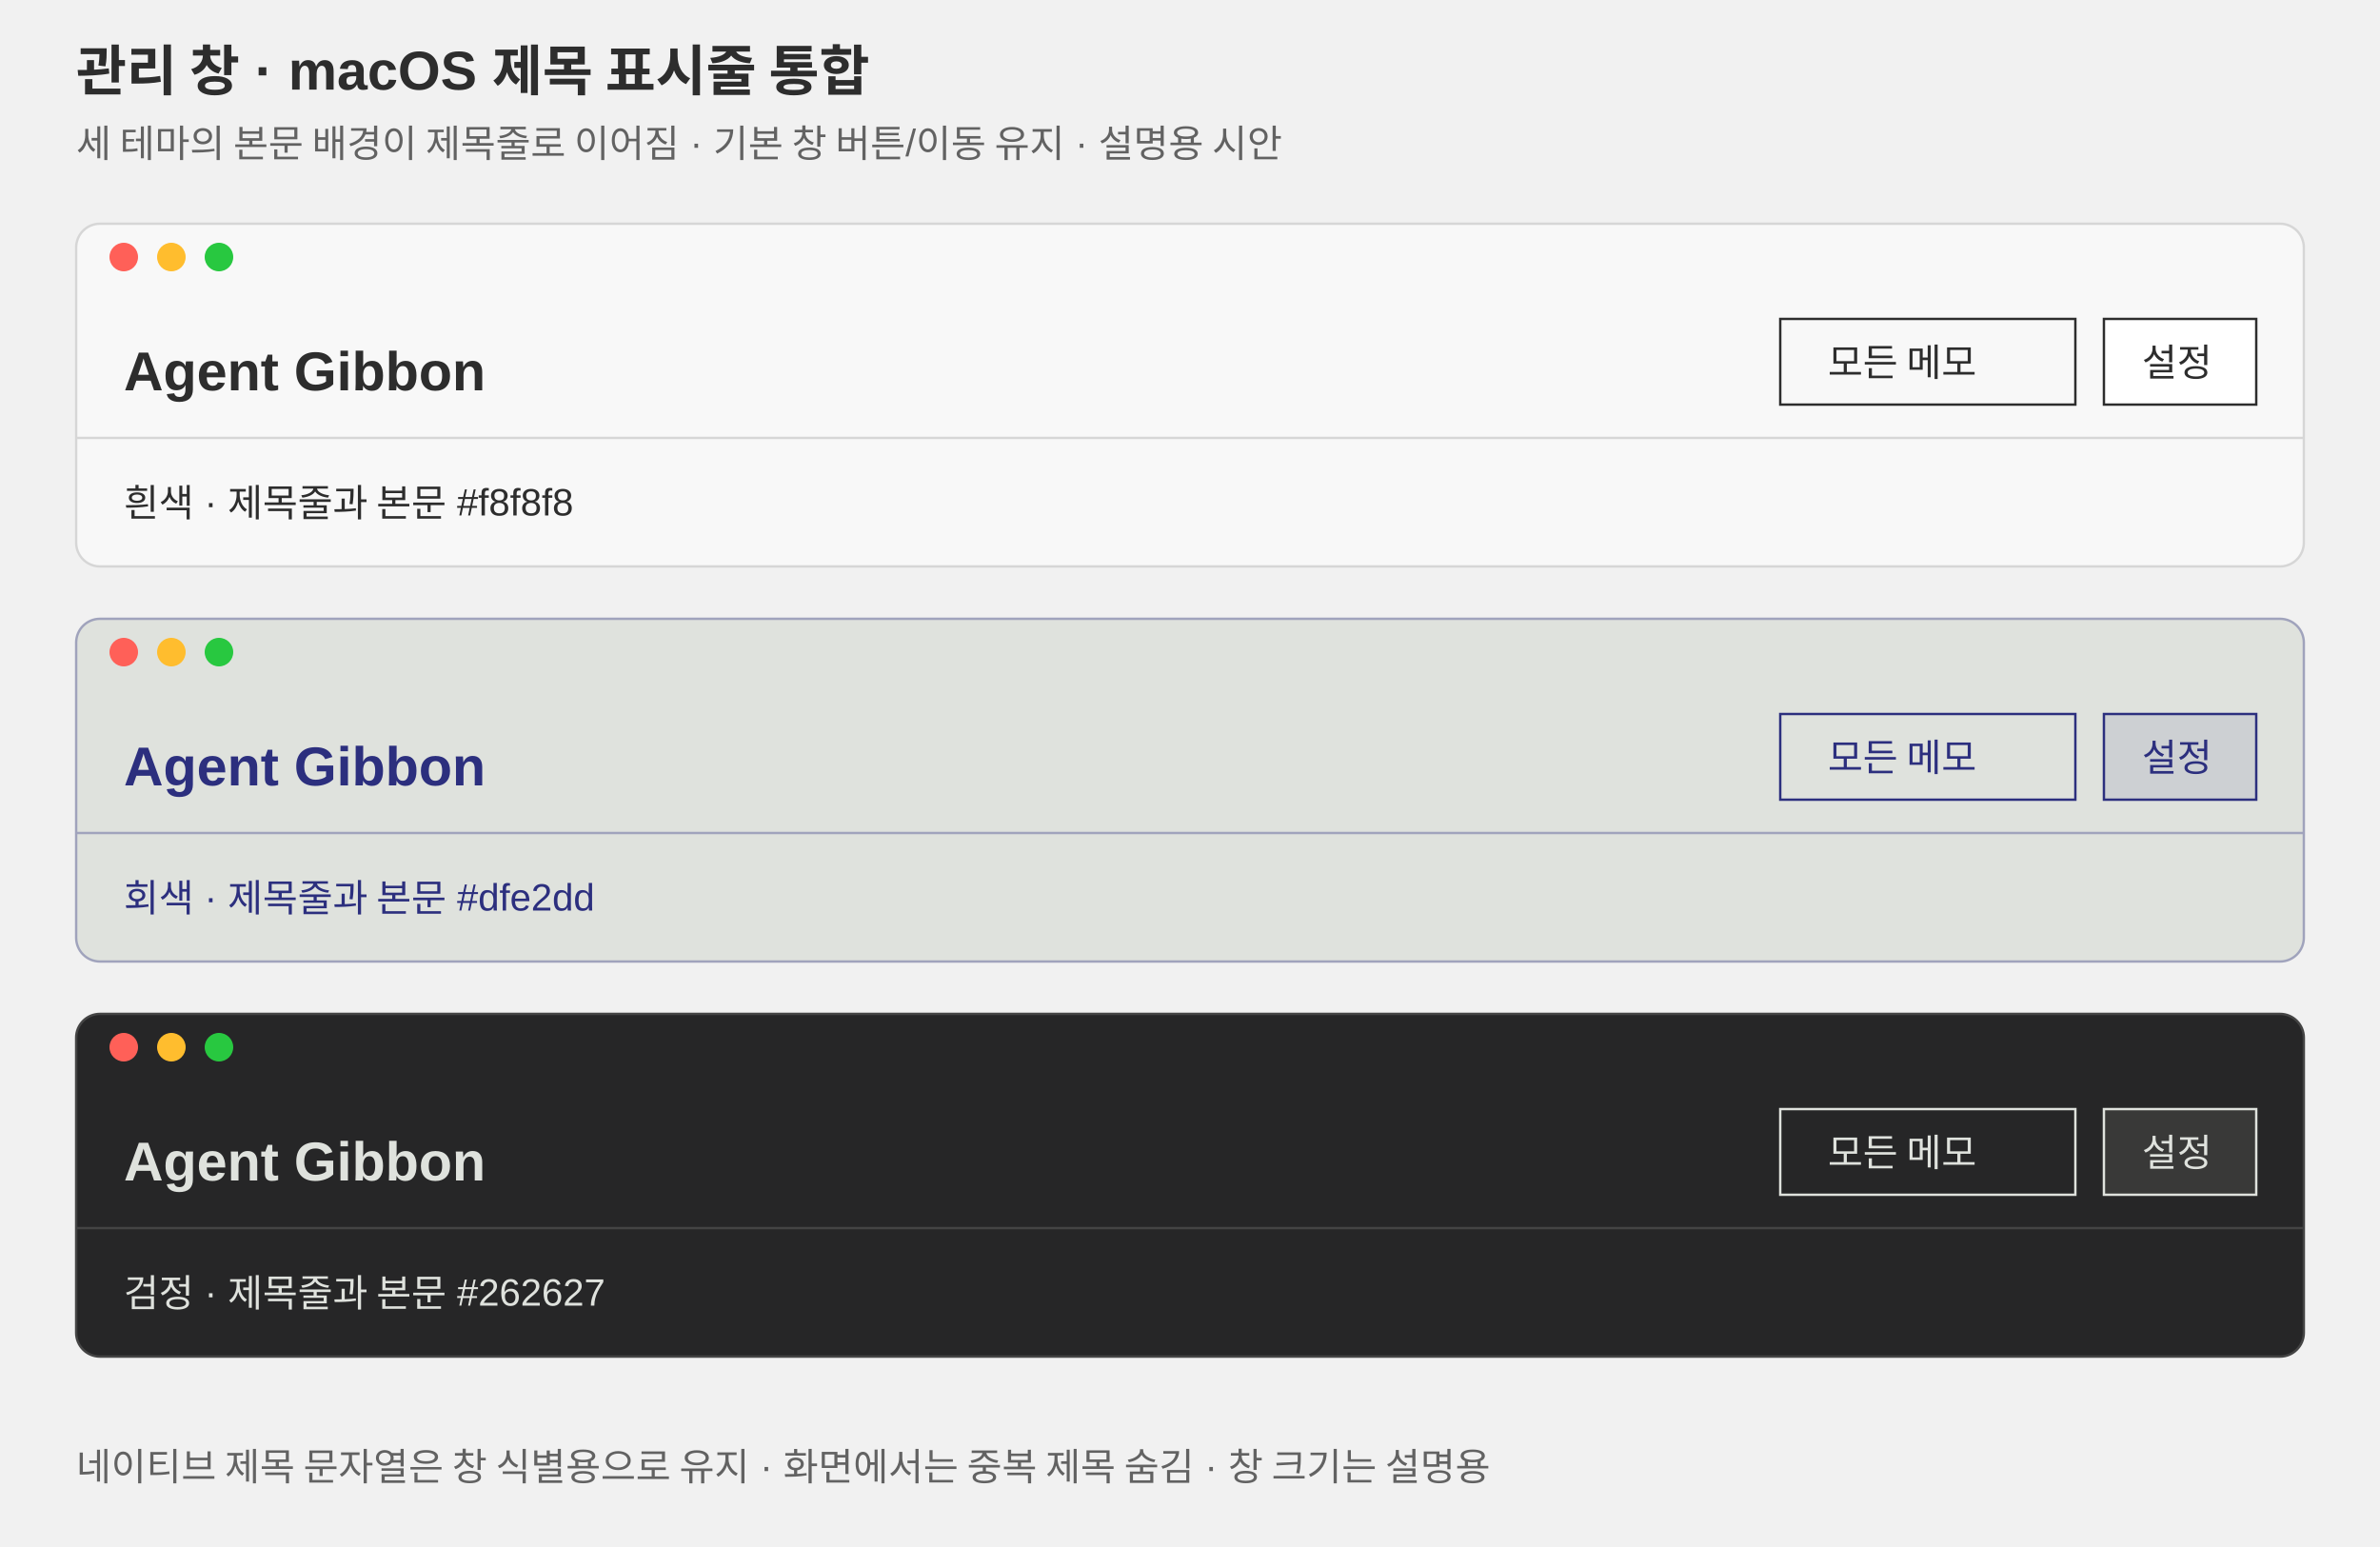
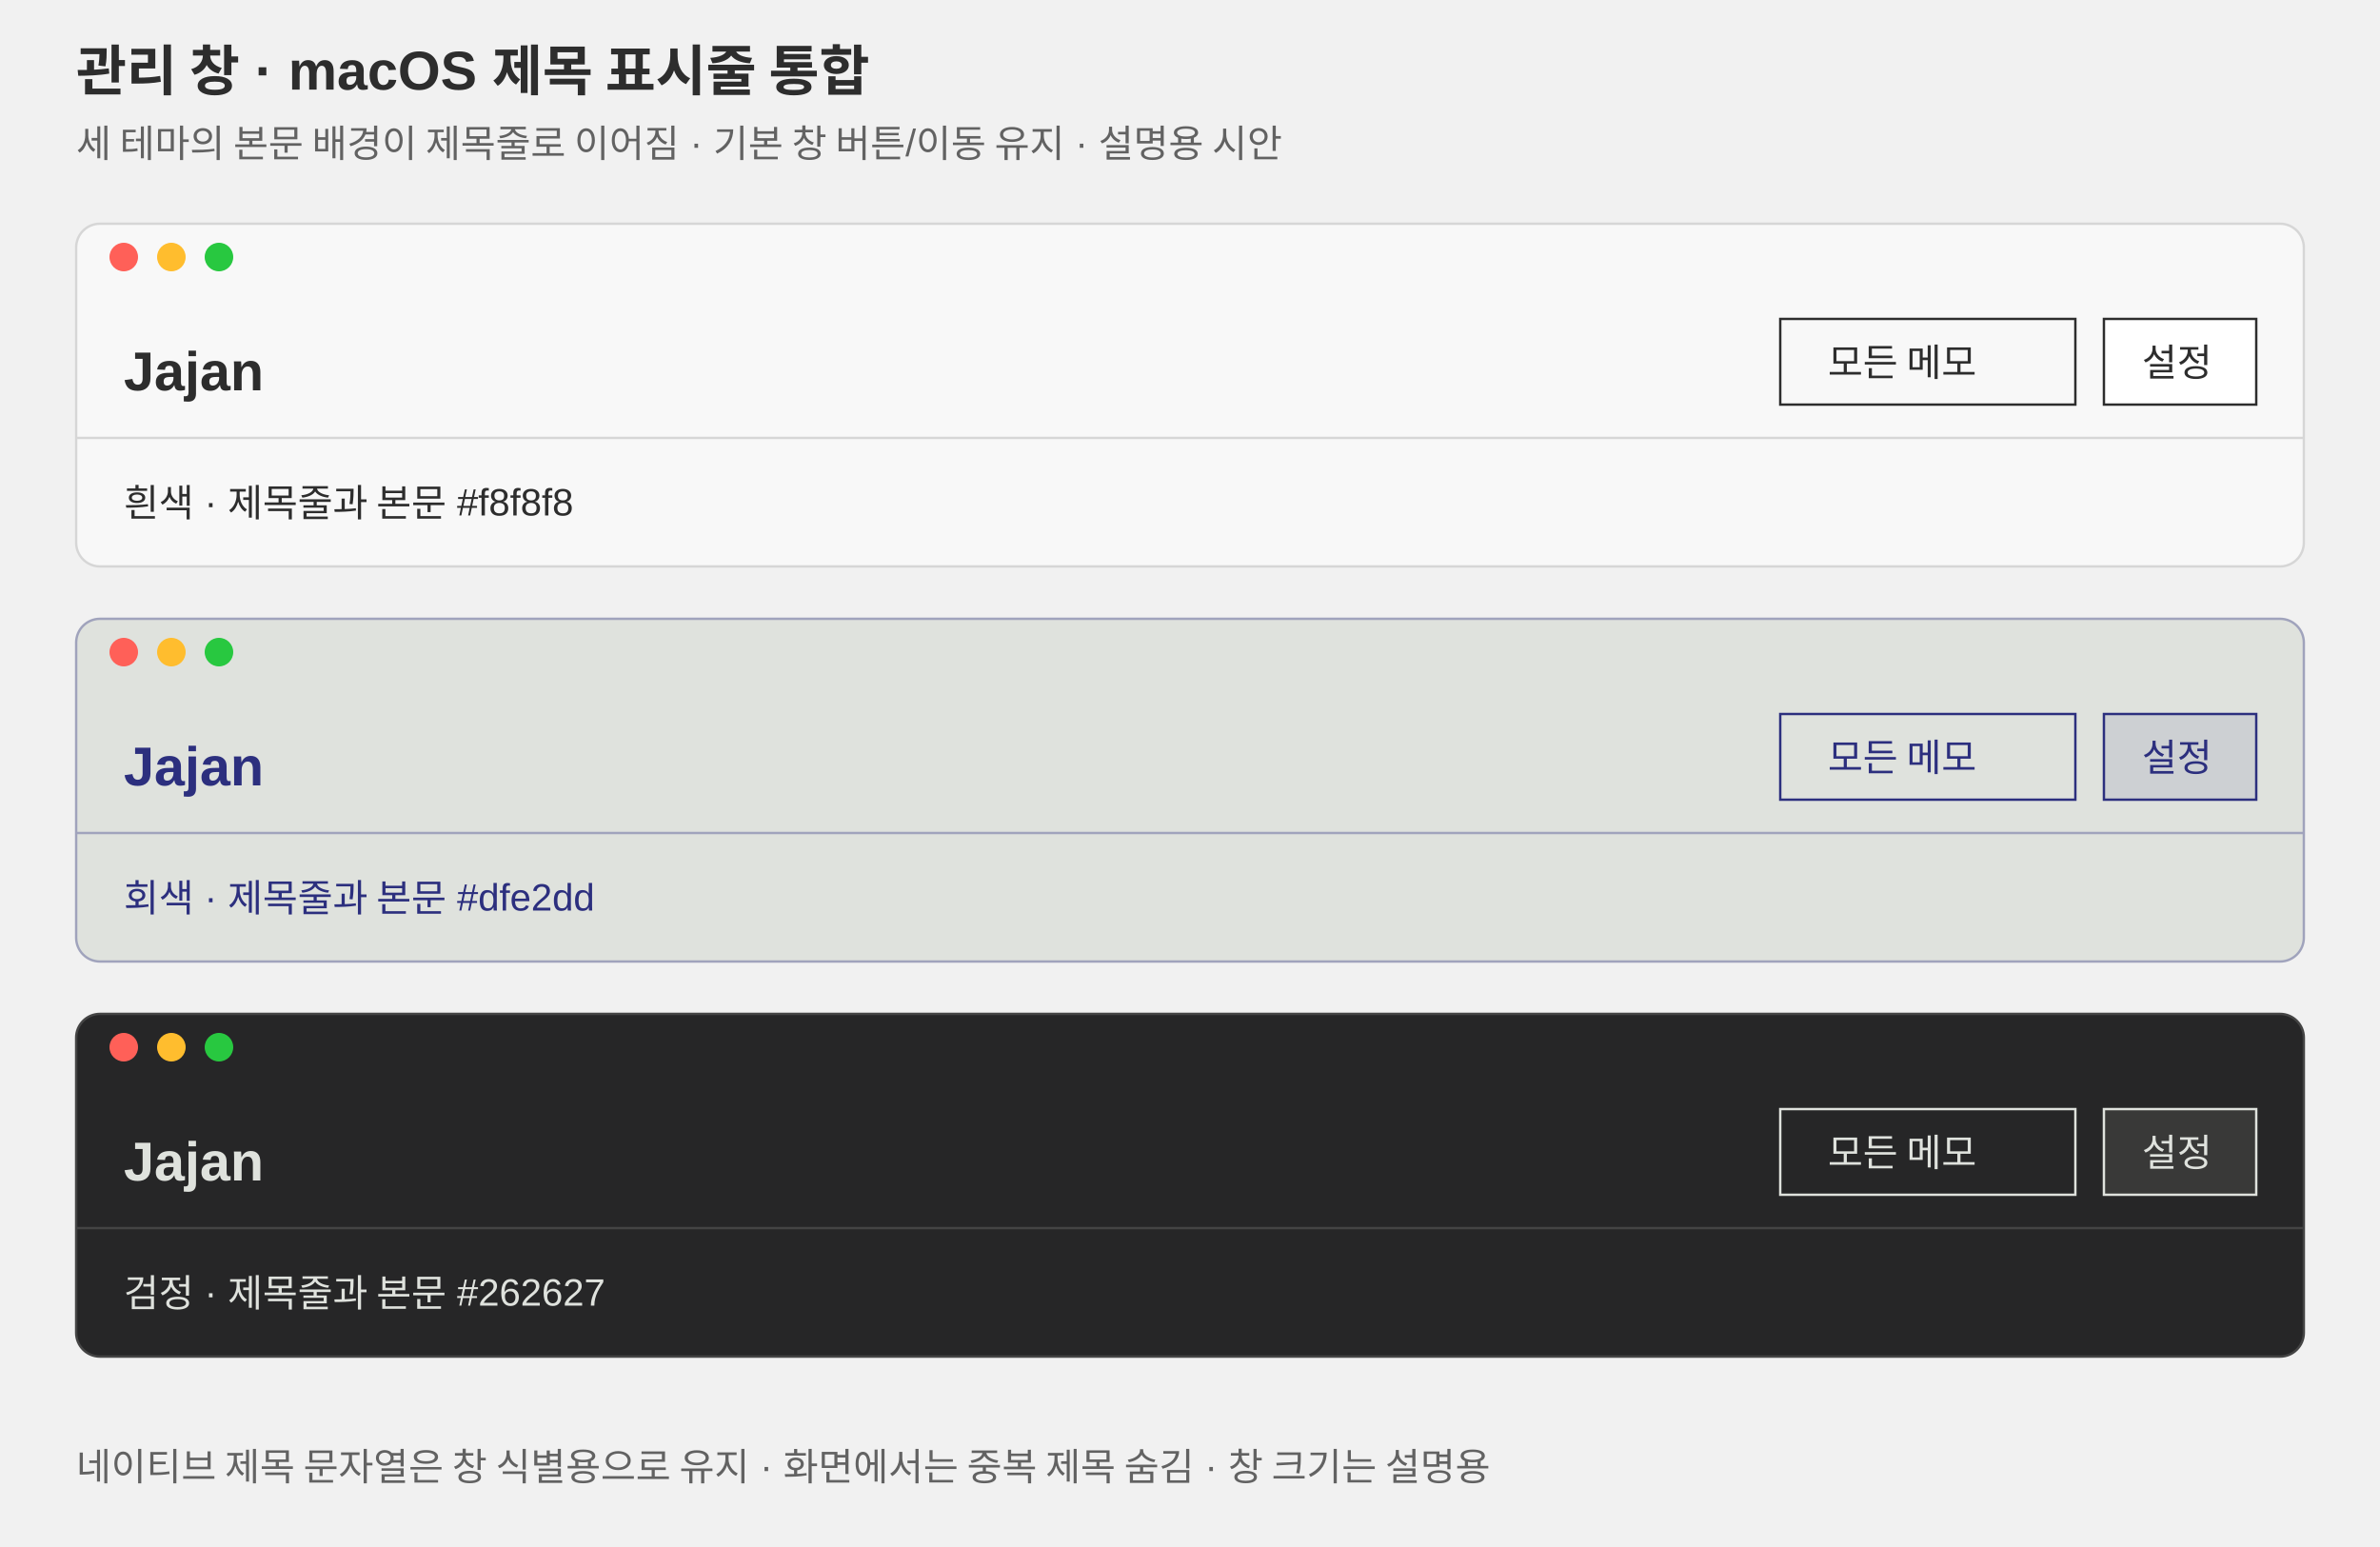
<svg xmlns="http://www.w3.org/2000/svg" width="1000" height="650" viewBox="0 0 1000 650">
  <style>text{font-family:Arial,'Apple SD Gothic Neo',sans-serif;font-size:16px}.title{font-size:23px;font-weight:600}</style>
  <rect width="1000" height="650" fill="#f1f1f1" />
  <text x="32" y="38" class="title" fill="#2d2d2d">관리 창 · macOS 제목 표시줄 통합</text>
  <text x="32" y="66" fill="#626262">세 테마의 본문 배경이 제목줄로 이어짐 · 기본 창 버튼/이동 유지 · 설명용 시안</text>
  <rect x="32" y="94" width="936" height="144" rx="10" fill="#f8f8f8" stroke="#d6d6d6" />
  <circle cx="52" cy="108" r="6" fill="#ff6058" />
  <circle cx="72" cy="108" r="6" fill="#ffbd2e" />
  <circle cx="92" cy="108" r="6" fill="#28c840" />
-   <text x="52" y="164" fill="#2d2d2d" class="title">Agent Gibbon</text>
+   <text x="52" y="164" fill="#2d2d2d" class="title">Jajan</text>
  <rect x="748" y="134" width="124" height="36" fill="#f8f8f8" stroke="#2d2d2d" />
  <text x="768" y="158" fill="#2d2d2d">모든 메모</text>
  <rect x="884" y="134" width="64" height="36" fill="#fff" stroke="#2d2d2d" />
  <text x="900" y="158" fill="#2d2d2d">설정</text>
  <path d="M32 184h936" stroke="#d6d6d6" />
  <text x="52" y="217" fill="#2d2d2d">흰색 · 제목줄과 본문 #f8f8f8</text>
  <rect x="32" y="260" width="936" height="144" rx="10" fill="#dfe2dd" stroke="#a0a3bc" />
  <circle cx="52" cy="274" r="6" fill="#ff6058" />
  <circle cx="72" cy="274" r="6" fill="#ffbd2e" />
  <circle cx="92" cy="274" r="6" fill="#28c840" />
-   <text x="52" y="330" fill="#2c2f7e" class="title">Agent Gibbon</text>
+   <text x="52" y="330" fill="#2c2f7e" class="title">Jajan</text>
  <rect x="748" y="300" width="124" height="36" fill="#dfe2dd" stroke="#2c2f7e" />
  <text x="768" y="324" fill="#2c2f7e">모든 메모</text>
  <rect x="884" y="300" width="64" height="36" fill="#cdd0d3" stroke="#2c2f7e" />
  <text x="900" y="324" fill="#2c2f7e">설정</text>
  <path d="M32 350h936" stroke="#a0a3bc" />
  <text x="52" y="383" fill="#2c2f7e">회색 · 제목줄과 본문 #dfe2dd</text>
  <rect x="32" y="426" width="936" height="144" rx="10" fill="#262627" stroke="#444444" />
  <circle cx="52" cy="440" r="6" fill="#ff6058" />
  <circle cx="72" cy="440" r="6" fill="#ffbd2e" />
  <circle cx="92" cy="440" r="6" fill="#28c840" />
-   <text x="52" y="496" fill="#dfe2dd" class="title">Agent Gibbon</text>
+   <text x="52" y="496" fill="#dfe2dd" class="title">Jajan</text>
  <rect x="748" y="466" width="124" height="36" fill="#262627" stroke="#dfe2dd" />
  <text x="768" y="490" fill="#dfe2dd">모든 메모</text>
  <rect x="884" y="466" width="64" height="36" fill="#393938" stroke="#dfe2dd" />
  <text x="900" y="490" fill="#dfe2dd">설정</text>
  <path d="M32 516h936" stroke="#444444" />
  <text x="52" y="549" fill="#dfe2dd">검정 · 제목줄과 본문 #262627</text>
  <text x="32" y="622" fill="#626262">네이티브 제목 문자열은 창 식별용으로 유지 · 화면에서는 중복 제목 숨김 · 창 크기는 설명용</text>
</svg>
